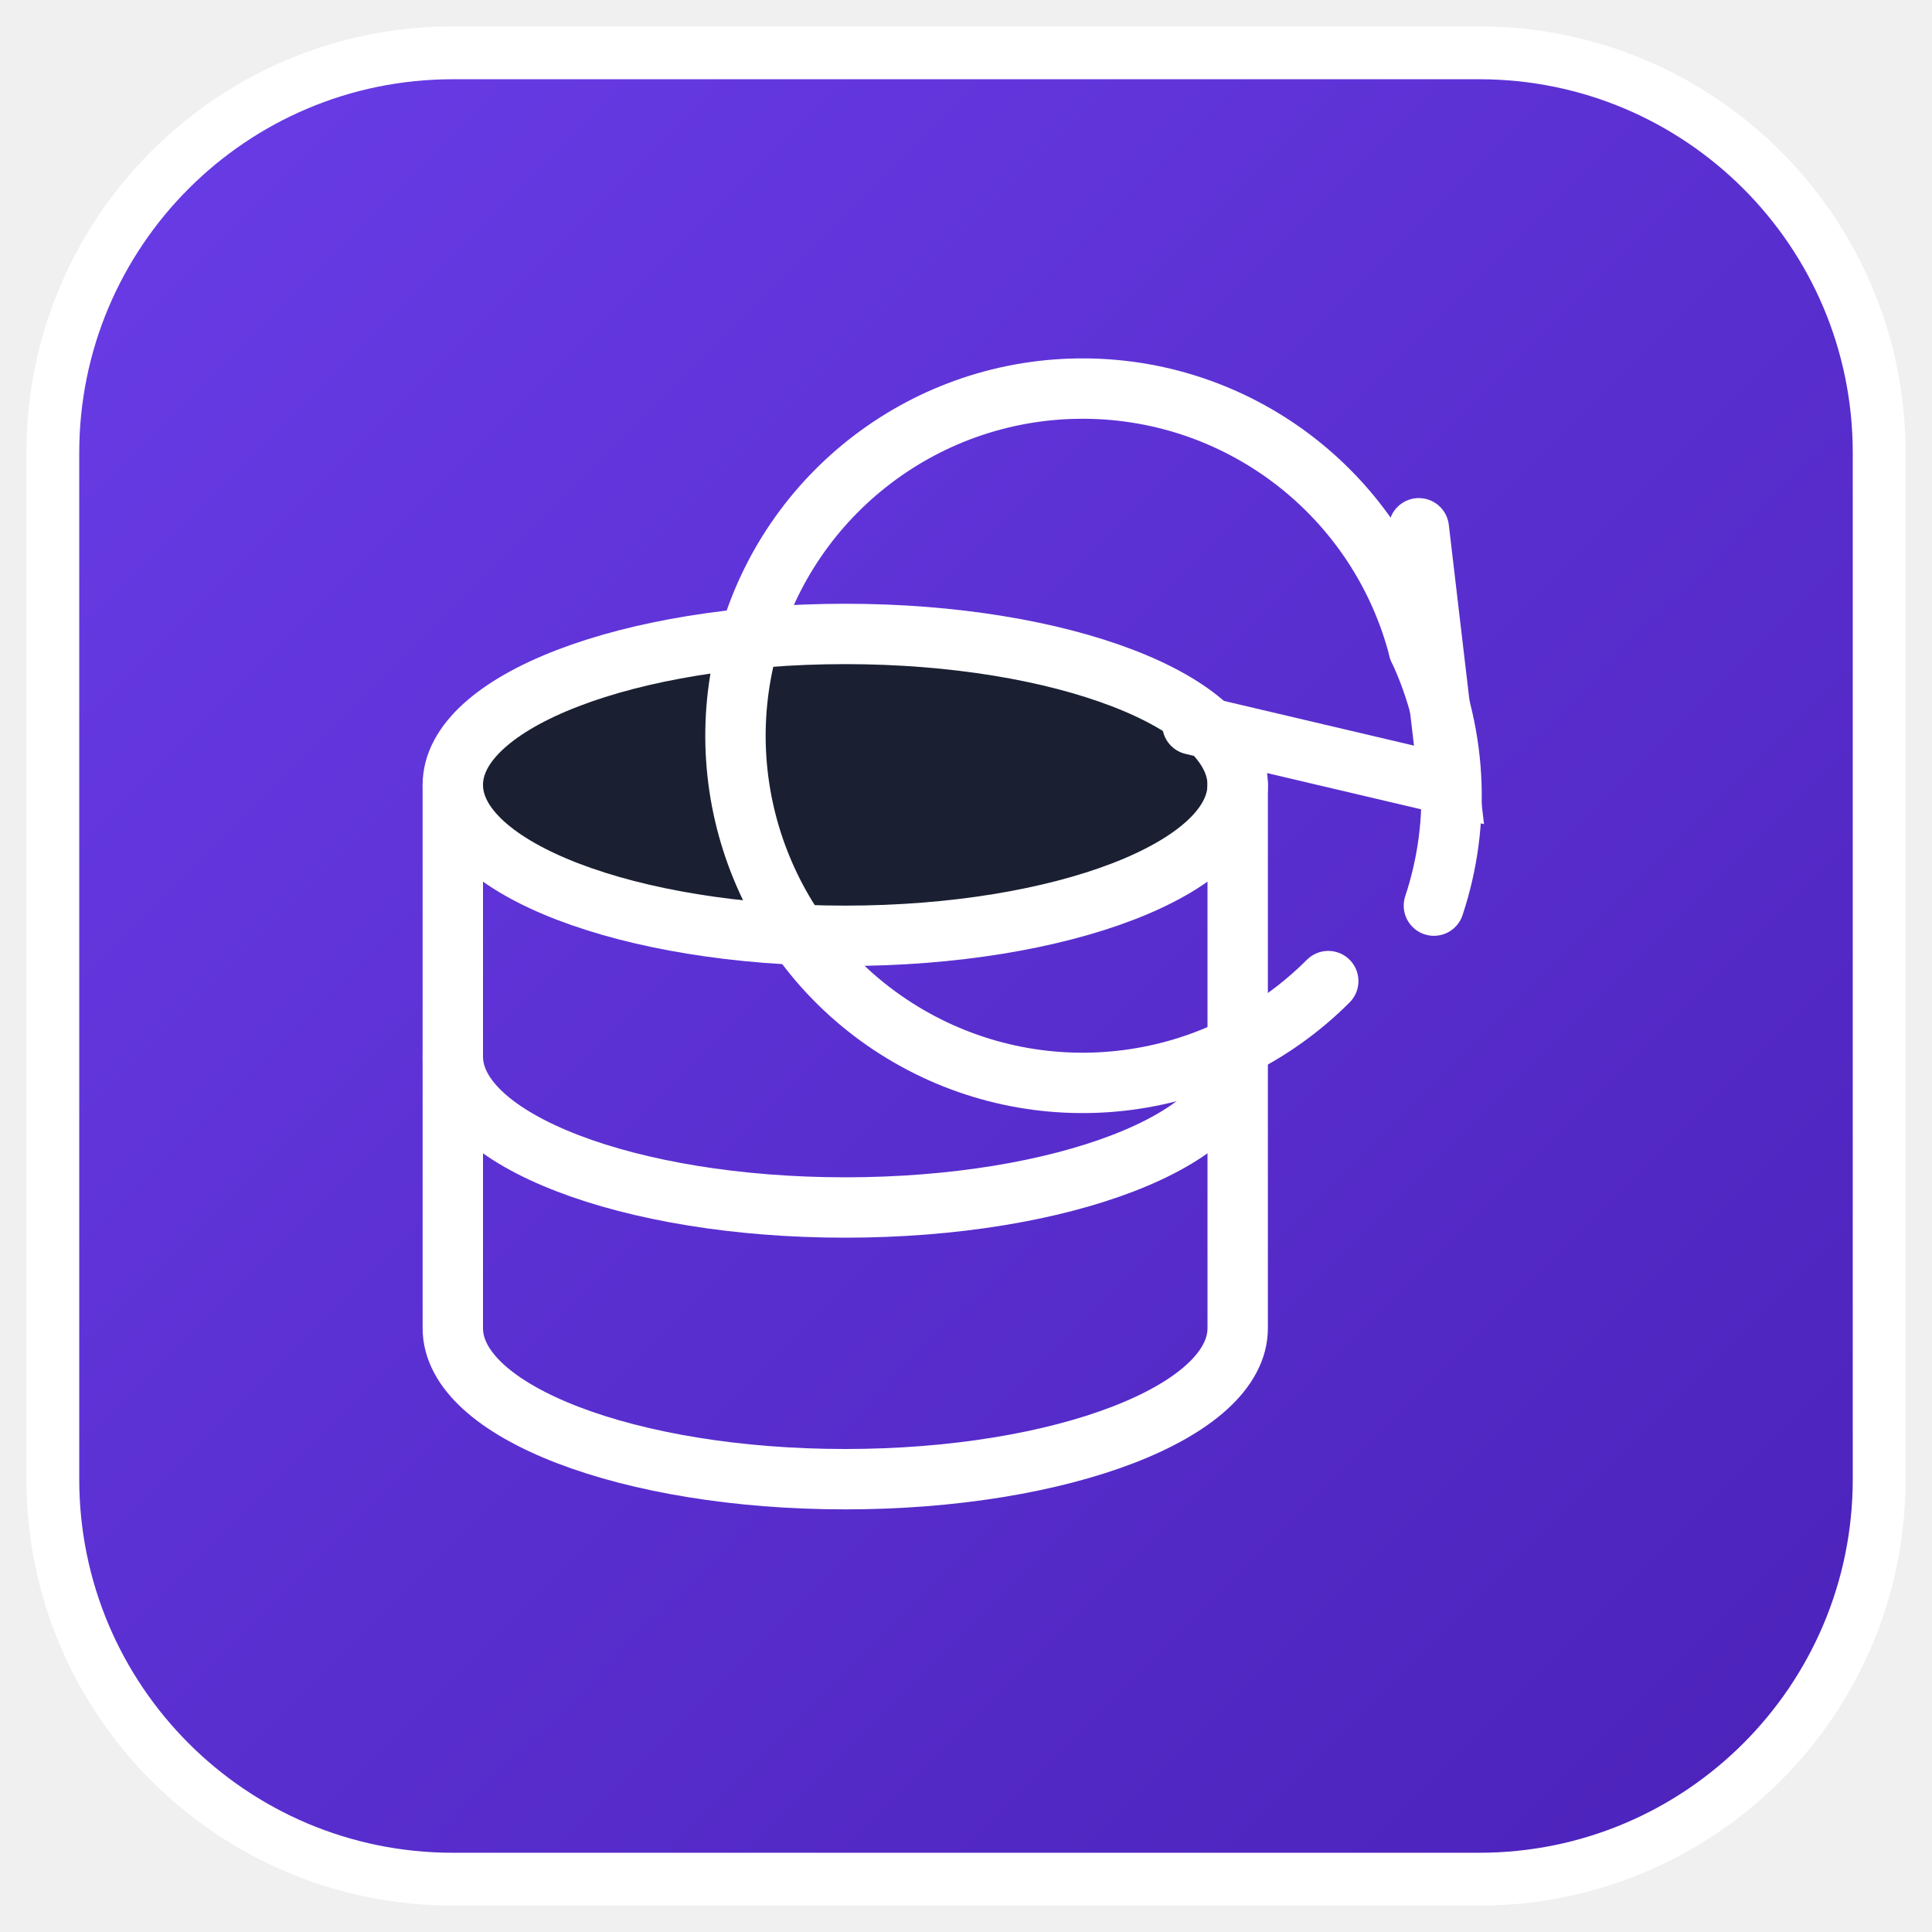
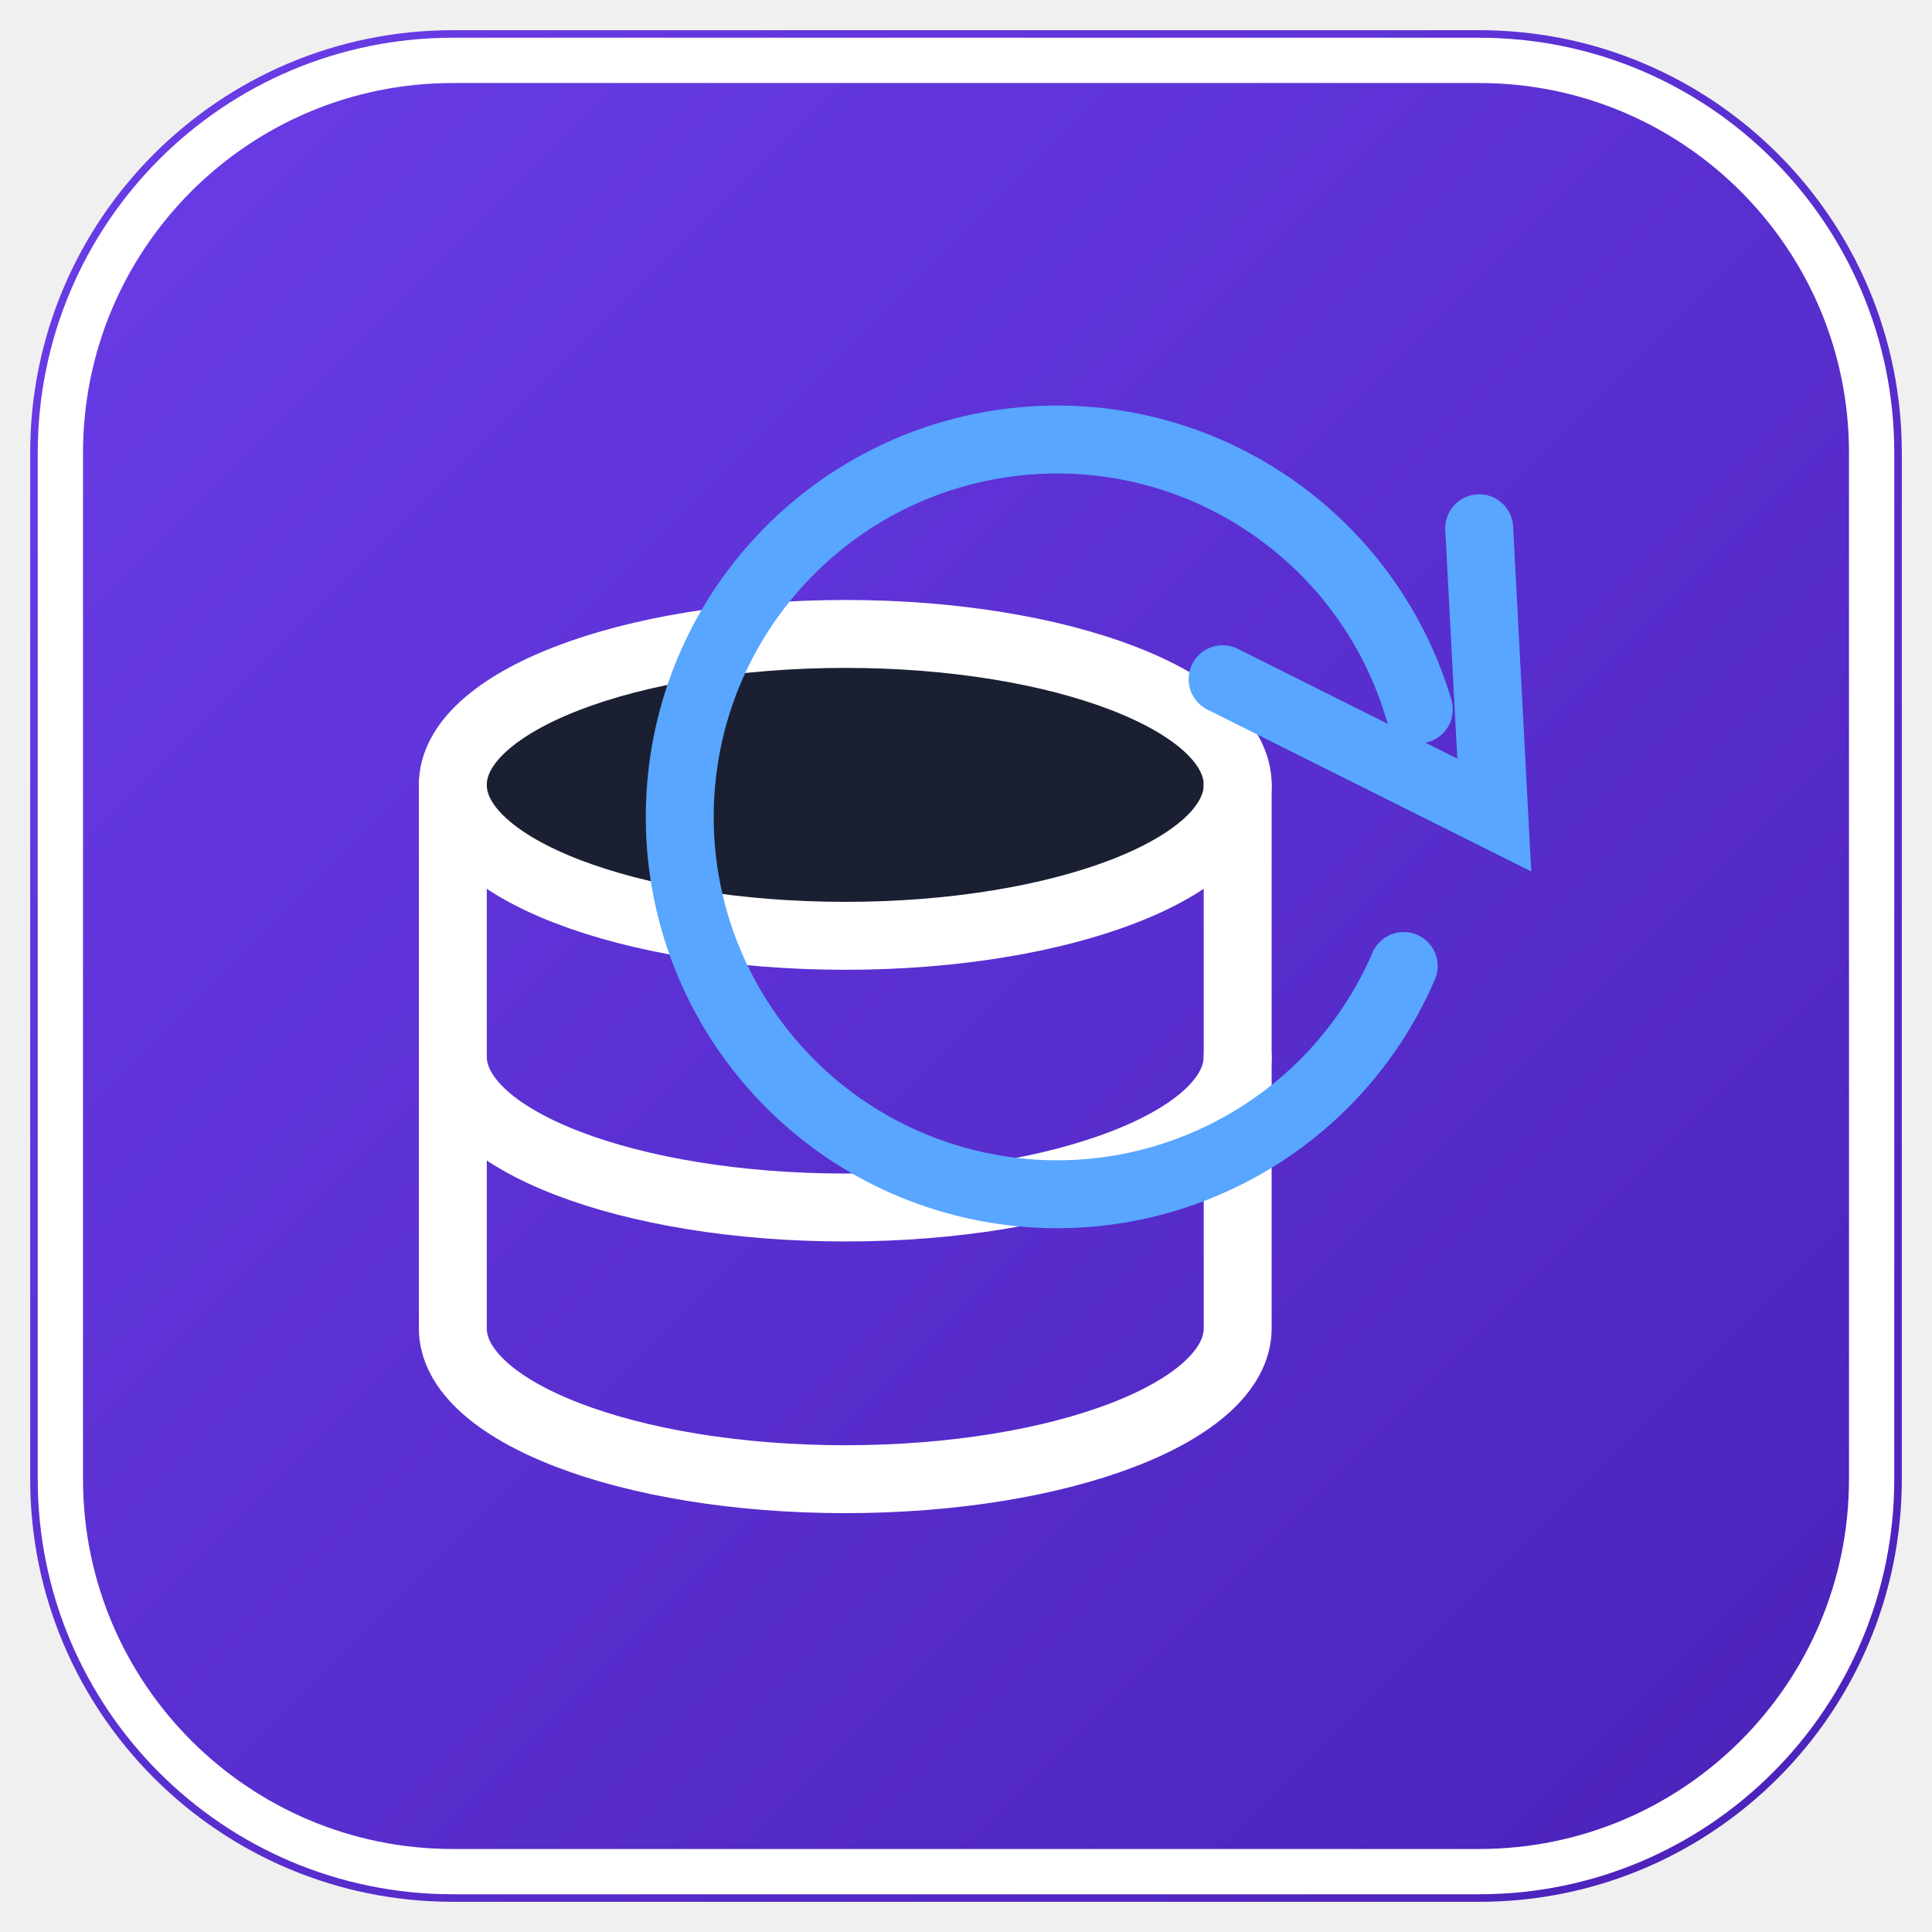
<svg xmlns="http://www.w3.org/2000/svg" viewBox="0 0 256 256" width="256" height="256">
  <defs>
    <linearGradient id="g" x1="0" y1="0" x2="1" y2="1">
      <stop offset="0" stop-color="#6A3DE8" />
      <stop offset="1" stop-color="#4A21B8" />
    </linearGradient>
  </defs>
  <rect x="4" y="4" width="248" height="248" rx="56" fill="url(#g)" />
-   <rect x="7" y="7" width="242" height="242" rx="53" fill="none" stroke="#ffffff" stroke-width="7" />
-   <g stroke="#ffffff" stroke-width="8" stroke-linecap="round" fill="none">
+   <rect x="8" y="8" width="240" height="240" rx="52" fill="none" stroke="#ffffff" stroke-width="6" />
+   <g stroke="#ffffff" stroke-width="9" stroke-linecap="round" fill="none">
    <ellipse cx="112" cy="104" rx="52" ry="20" fill="#1a2032" />
    <path d="M60 104 L60 176 a52 20 0 0 0 104 0 L164 104" />
    <path d="M60 140 a52 20 0 0 0 104 0" />
-     <path d="M176 130 a46 46 0 1 1 12 -44" />
-     <path d="M188 86 a46 46 0 0 1 2 34" />
-     <path d="M188 70 L192 104 L158 96" fill="none" />
+     <path d="M186 128 a50 50 0 1 1 2 -34" stroke="#58a6ff" />
+     <path d="M196 70 L198 108 L162 90" stroke="#58a6ff" />
  </g>
</svg>
